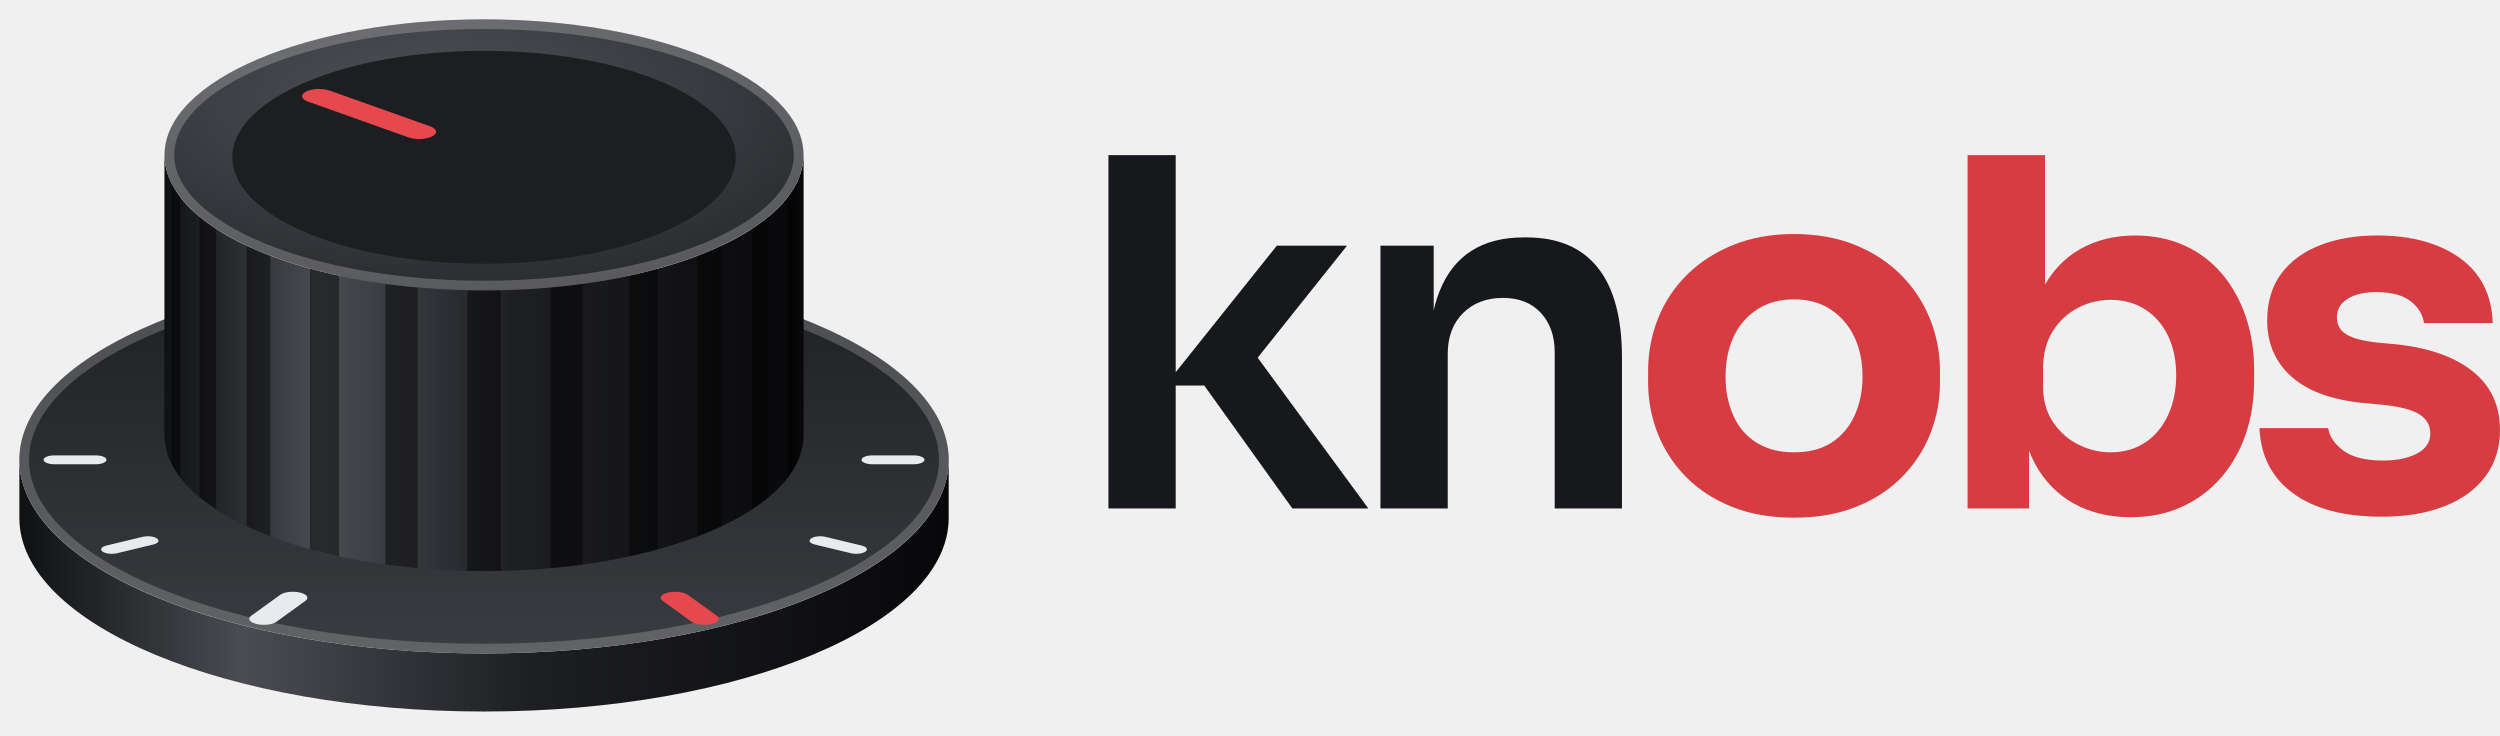
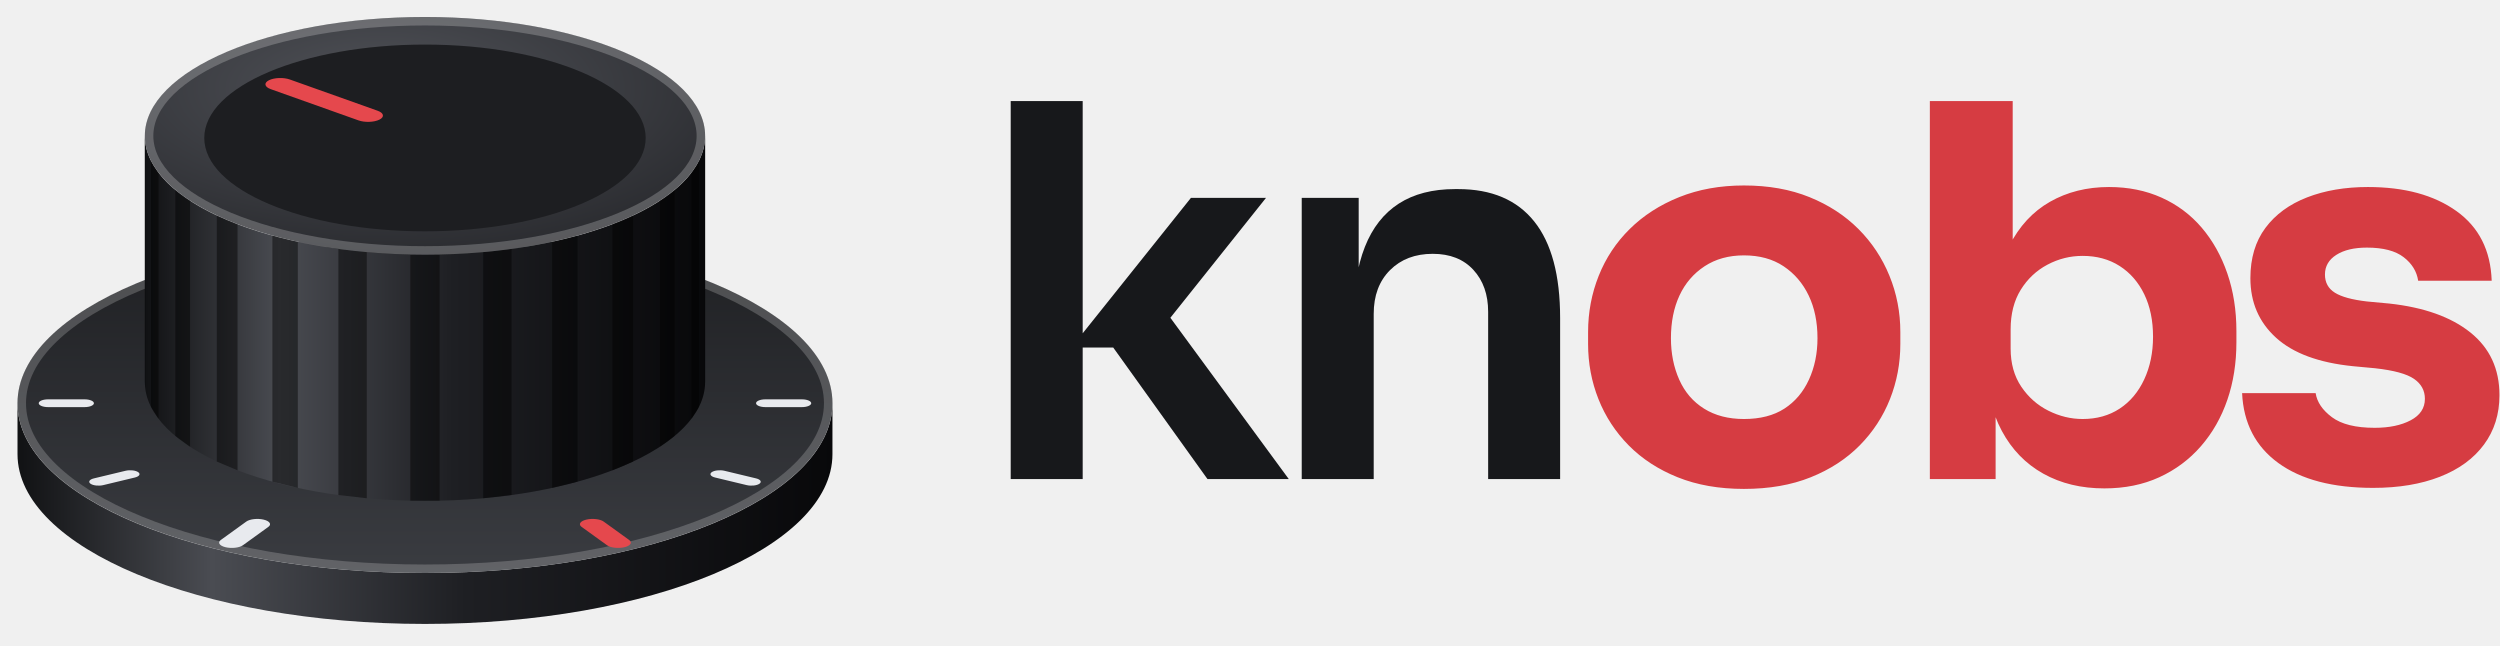
- <svg xmlns="http://www.w3.org/2000/svg" viewBox="0 0 516.50 152.00" width="1033" height="304">
+ <svg xmlns="http://www.w3.org/2000/svg" viewBox="0 0 588.75 152.00" width="1178" height="304">
  <svg x="0.00" y="0.00" width="200.00" height="152.00" viewBox="20 40 200 152">
    <defs>
      <linearGradient id="k5b-side" x1="0" x2="1">
        <stop offset="0" stop-color="#101113" />
        <stop offset=".24" stop-color="#4a4c52" />
        <stop offset=".55" stop-color="#1e1f23" />
        <stop offset="1" stop-color="#08080a" />
      </linearGradient>
      <linearGradient id="k5b-skirt" x1="0" y1="0" x2="0" y2="1">
        <stop offset="0" stop-color="#1e1f22" />
        <stop offset="1" stop-color="#3a3c41" />
      </linearGradient>
      <radialGradient id="k5b-top" cx=".42" cy=".3" r=".8">
        <stop offset="0" stop-color="#505258" />
        <stop offset="1" stop-color="#26272b" />
      </radialGradient>
      <clipPath id="k5b-clip">
        <path d="M54 72 V130 A66 28 0 0 0 186 130 V72 A66 28 0 0 1 54 72 Z" />
      </clipPath>
    </defs>
    <path d="M24 135 V147 A96 40 0 0 0 216 147 V135 A96 40 0 0 1 24 135 Z" fill="url(#k5b-side)" />
    <ellipse cx="120" cy="135" rx="96" ry="40" fill="url(#k5b-skirt)" />
    <ellipse cx="120" cy="135" rx="95" ry="39" fill="none" stroke="#fff" stroke-opacity=".2" stroke-width="2" />
    <g transform="translate(120 135) scale(1 .4167)">
      <g fill="#e8eaee">
        <rect x="-3" y="-94" width="6" height="18" rx="3" transform="rotate(-150)" />
        <rect x="-2.2" y="-91" width="4.4" height="13" rx="2.2" transform="rotate(-120)" />
        <rect x="-2.2" y="-91" width="4.4" height="13" rx="2.2" transform="rotate(-90)" />
        <rect x="-2.2" y="-91" width="4.4" height="13" rx="2.2" transform="rotate(90)" />
        <rect x="-2.2" y="-91" width="4.4" height="13" rx="2.2" transform="rotate(120)" />
      </g>
      <rect x="-3" y="-94" width="6" height="18" rx="3" fill="#e5484d" transform="rotate(150)" />
    </g>
    <path d="M54 72 V130 A66 28 0 0 0 186 130 V72 A66 28 0 0 1 54 72 Z" fill="url(#k5b-side)" />
    <g clip-path="url(#k5b-clip)">
      <path d="M54.00 72.00L54.09 73.47L54.09 131.47L54.00 130.00ZM55.44 77.82L57.23 80.65L57.23 138.65L55.44 135.82ZM61.19 84.71L64.65 87.25L64.65 145.25L61.19 142.71ZM70.95 90.74L75.84 92.81L75.84 150.81L70.95 148.74ZM84.05 95.48L90.04 96.95L90.04 154.95L84.05 153.48ZM99.60 98.63L106.28 99.39L106.28 157.39L99.60 156.63ZM116.55 99.96L123.45 99.96L123.45 157.96L116.55 157.96ZM133.72 99.39L140.40 98.63L140.40 156.63L133.72 157.39ZM149.96 96.95L155.95 95.48L155.95 153.48L149.96 154.95ZM164.16 92.81L169.05 90.74L169.05 148.74L164.16 150.81ZM175.35 87.25L178.81 84.71L178.81 142.71L175.35 145.25ZM182.77 80.65L184.56 77.82L184.56 135.82L182.77 138.65ZM185.91 73.47L186.00 72.00L186.00 130.00L185.91 131.47Z" fill="#000" fill-opacity=".45" />
    </g>
    <ellipse cx="120" cy="72" rx="66" ry="28" fill="url(#k5b-top)" />
    <ellipse cx="120" cy="72" rx="65" ry="27" fill="none" stroke="#fff" stroke-opacity=".22" stroke-width="2" />
    <ellipse cx="120" cy="72.5" rx="52" ry="22" fill="#1d1e21" />
    <g transform="translate(120 72) scale(1 .4242)">
      <rect x="-3.5" y="-48" width="7" height="34" rx="3.5" fill="#e5484d" transform="rotate(-50)" />
    </g>
  </svg>
-   <g transform="translate(221.10 105.05) scale(1)">
+   <g transform="translate(228.36 112.87) scale(1.22)">
    <path fill="#17181b" d="M61.60 0L45.90 0L27.70-25.40L19.60-25.40L42.70-54.30L57.20-54.30L35.90-27.60L36.20-34.60L61.60 0ZM21.80 0L7.90 0L7.90-73L21.80-73L21.80 0ZM78 0L64.10 0L64.10-54.30L75.10-54.30L75.10-31L74.10-31Q74.10-39.30 76.30-44.85Q78.50-50.40 82.85-53.20Q87.20-56 93.70-56L93.70-56L94.30-56Q104-56 109-49.75Q114-43.50 114-31.10L114-31.10L114 0L100.10 0L100.10-32.30Q100.10-37.30 97.25-40.40Q94.40-43.50 89.40-43.50L89.40-43.50Q84.30-43.50 81.15-40.35Q78-37.20 78-31.90L78-31.90L78 0Z" />
    <path fill="#d63c42" d="M149.50 1.90L149.50 1.90Q142.30 1.90 136.70-0.35Q131.10-2.60 127.25-6.50Q123.40-10.40 121.40-15.45Q119.40-20.50 119.40-26.10L119.40-26.10L119.40-28.40Q119.40-34.10 121.45-39.25Q123.50-44.40 127.45-48.30Q131.40-52.20 137-54.45Q142.60-56.70 149.50-56.70L149.50-56.70Q156.60-56.70 162.15-54.45Q167.70-52.20 171.60-48.30Q175.50-44.40 177.60-39.25Q179.70-34.10 179.70-28.40L179.70-28.40L179.70-26.10Q179.70-20.50 177.70-15.45Q175.70-10.40 171.85-6.50Q168-2.60 162.40-0.35Q156.80 1.90 149.50 1.90ZM149.50-11.60L149.50-11.60Q154.20-11.60 157.30-13.60Q160.40-15.60 162.05-19.20Q163.70-22.80 163.70-27.20L163.70-27.20Q163.70-31.90 162-35.45Q160.30-39 157.15-41.10Q154-43.20 149.50-43.20L149.50-43.20Q145.10-43.20 141.90-41.10Q138.70-39 137.05-35.45Q135.40-31.90 135.40-27.20L135.40-27.20Q135.40-22.80 137-19.20Q138.60-15.60 141.80-13.60Q145-11.60 149.50-11.60ZM219.10 1.80L219.10 1.80Q212.40 1.80 207.30-1.05Q202.20-3.90 199.30-9.30Q196.40-14.70 196.20-22.50L196.20-22.50L198.10-22.50L198.10 0L185.40 0L185.40-73L201.40-73L201.40-35.90L197.60-31.10Q197.90-39.40 200.75-45.05Q203.60-50.70 208.60-53.55Q213.60-56.40 220-56.40L220-56.40Q225.60-56.40 230.15-54.35Q234.70-52.30 237.90-48.55Q241.10-44.80 242.85-39.70Q244.60-34.60 244.60-28.60L244.60-28.60L244.60-26.40Q244.60-20.40 242.85-15.30Q241.10-10.20 237.75-6.35Q234.40-2.50 229.70-0.35Q225 1.80 219.10 1.80ZM214.90-11.60L214.90-11.60Q219-11.60 222.05-13.60Q225.10-15.60 226.80-19.25Q228.50-22.90 228.50-27.50L228.50-27.50Q228.50-32.20 226.80-35.70Q225.10-39.20 222.05-41.15Q219-43.10 214.90-43.10L214.90-43.10Q211.30-43.10 208.10-41.40Q204.90-39.70 202.95-36.55Q201-33.40 201-28.90L201-28.90L201-25.20Q201-20.90 203.05-17.85Q205.10-14.80 208.30-13.20Q211.50-11.60 214.90-11.60ZM271 1.70L271 1.70Q259.30 1.70 252.70-3.10Q246.10-7.90 245.70-16.60L245.70-16.60L259.90-16.60Q260.30-14 263.05-11.95Q265.80-9.90 271.30-9.90L271.30-9.90Q275.50-9.90 278.25-11.35Q281-12.80 281-15.50L281-15.50Q281-17.90 278.90-19.35Q276.80-20.80 271.40-21.40L271.40-21.40L267.10-21.80Q257.20-22.80 252.25-27.30Q247.30-31.80 247.30-38.80L247.30-38.80Q247.30-44.60 250.20-48.50Q253.10-52.40 258.25-54.40Q263.40-56.40 270-56.40L270-56.40Q280.60-56.40 287.10-51.75Q293.60-47.10 293.90-38.30L293.90-38.30L279.70-38.30Q279.30-41 276.90-42.85Q274.50-44.70 269.80-44.70L269.80-44.70Q266.10-44.70 263.90-43.30Q261.70-41.90 261.70-39.50L261.70-39.50Q261.70-37.20 263.60-36Q265.50-34.80 269.80-34.30L269.80-34.30L274.10-33.90Q284.20-32.80 289.80-28.30Q295.40-23.80 295.40-16.20L295.40-16.20Q295.40-10.70 292.40-6.65Q289.40-2.60 283.90-0.45Q278.40 1.70 271 1.70Z" />
  </g>
</svg>
